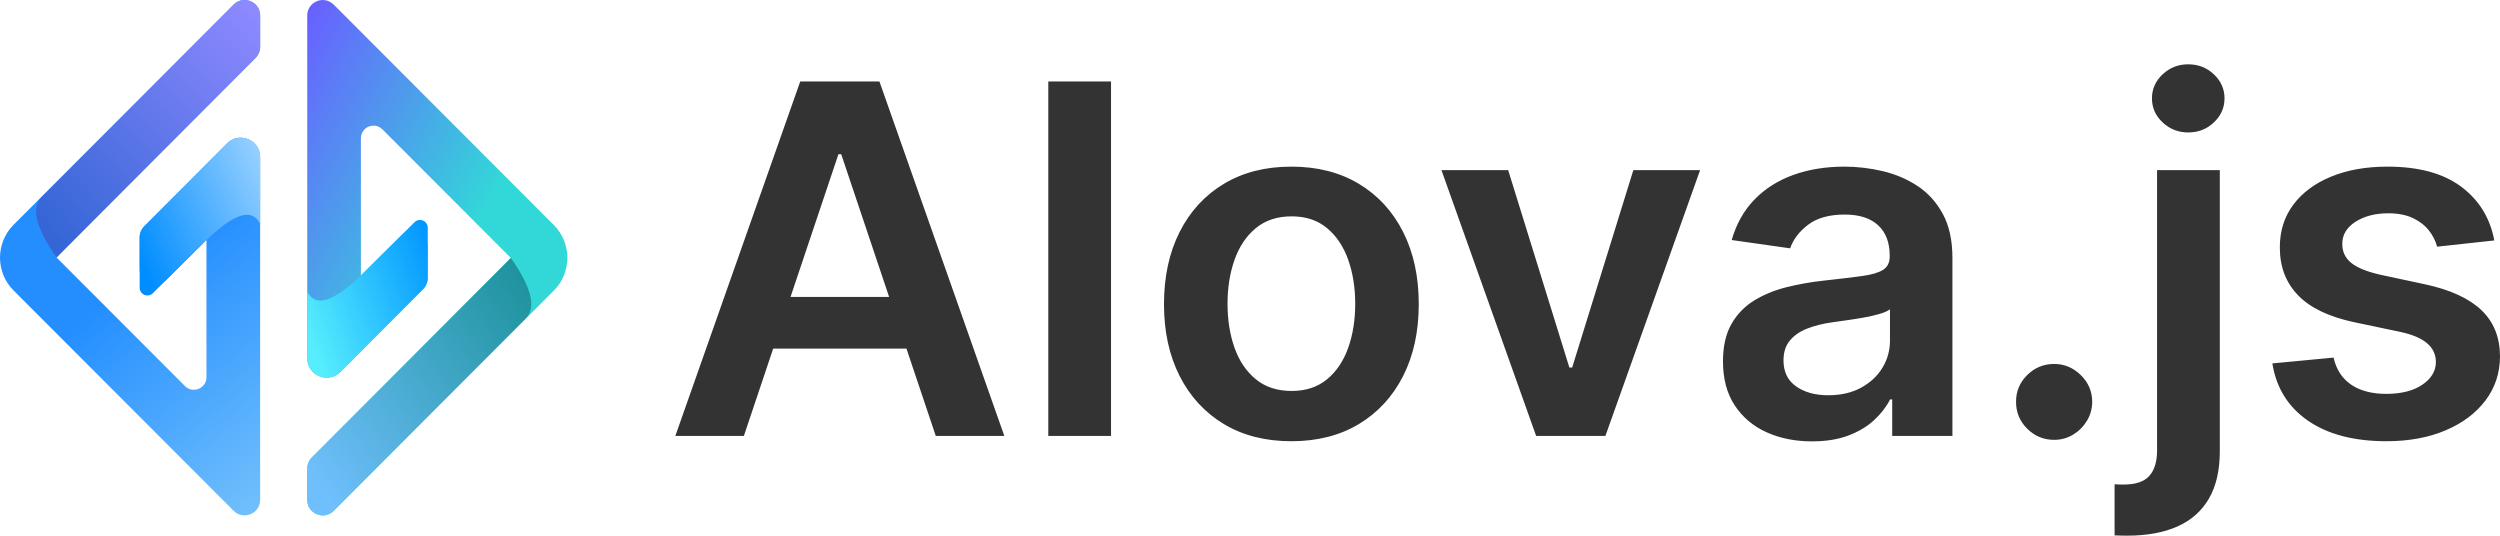
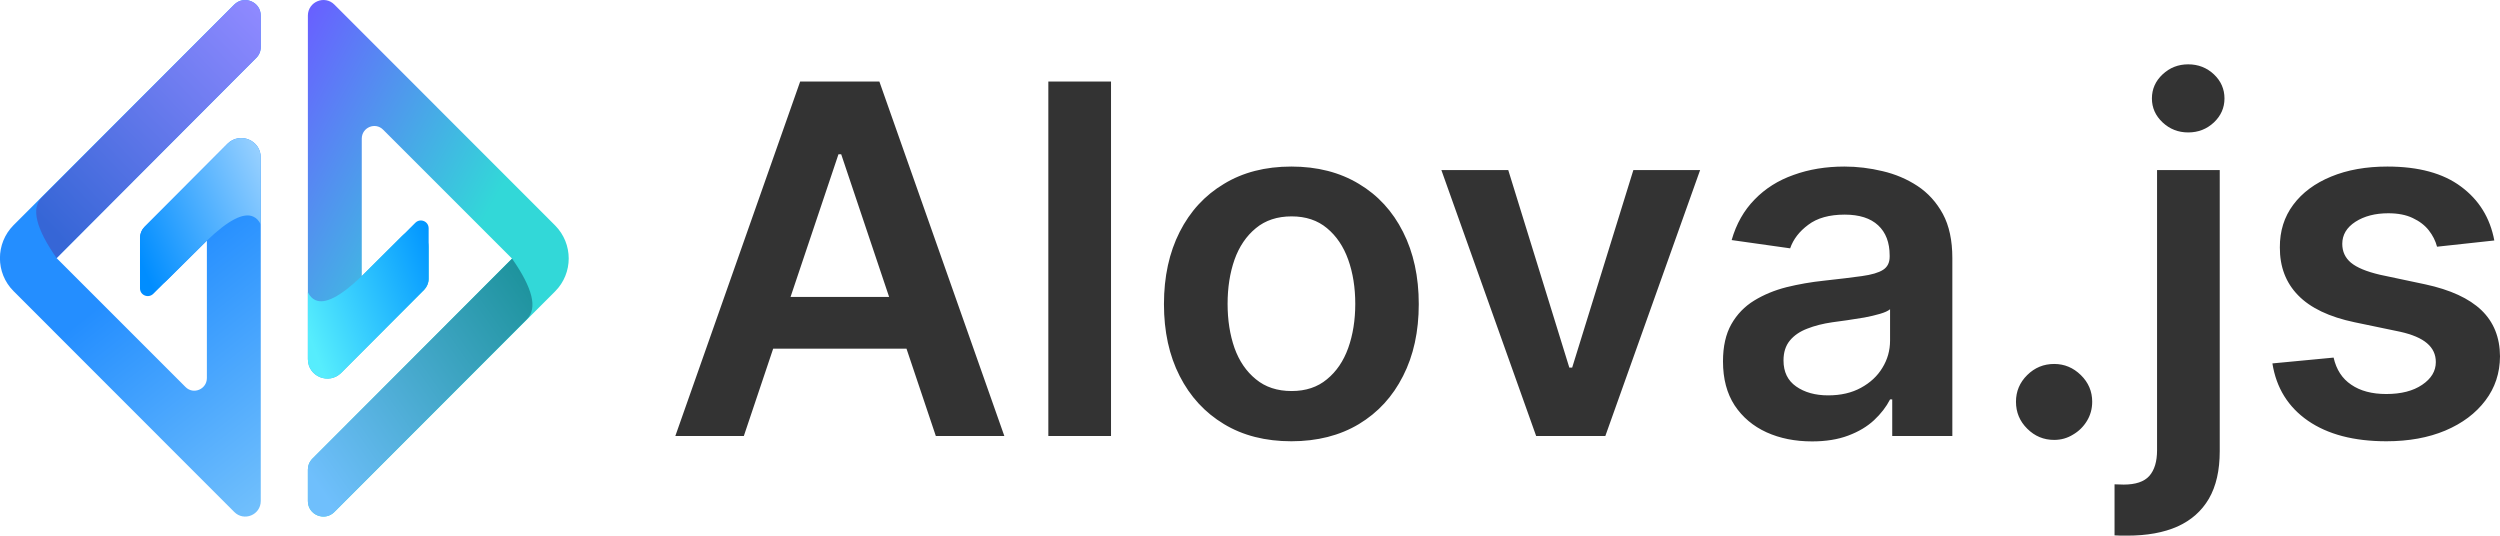
- <svg xmlns="http://www.w3.org/2000/svg" fill="none" version="1.1" width="141" height="30.211" viewBox="0 0 141 30.211">
+ <svg xmlns="http://www.w3.org/2000/svg" fill="none" width="1846.494" height="395.636" viewBox="0 0 1846.5 395.6">
  <defs>
-     <linearGradient x1="1" y1="0.976" x2="0.784" y2="0.432" id="master_svg0_441_8346">
-       <stop offset="0%" stop-color="#70BFFC" stop-opacity="1" />
-       <stop offset="100%" stop-color="#248EFF" stop-opacity="1" />
+     <linearGradient x1="1" y1=".976" x2=".784" y2=".432" id="a">
+       <stop offset="0%" stop-color="#70BFFC" />
+       <stop offset="100%" stop-color="#248EFF" />
    </linearGradient>
-     <linearGradient x1="1.093" y1="0.141" x2="0" y2="0.778" id="master_svg1_441_00814">
-       <stop offset="0%" stop-color="#9ED3FF" stop-opacity="1" />
-       <stop offset="100%" stop-color="#008DFF" stop-opacity="1" />
+     <linearGradient x1="1.093" y1=".141" x2="0" y2=".778" id="b">
+       <stop offset="0%" stop-color="#9ED3FF" />
+       <stop offset="100%" stop-color="#008DFF" />
    </linearGradient>
-     <linearGradient x1="0.937" y1="0" x2="0.094" y2="0.928" id="master_svg2_441_01590">
-       <stop offset="0%" stop-color="#8E89FF" stop-opacity="1" />
-       <stop offset="99.286%" stop-color="#3666D6" stop-opacity="1" />
+     <linearGradient x1=".937" x2=".094" y2=".928" id="c">
+       <stop offset="0%" stop-color="#8E89FF" />
+       <stop offset="99.286%" stop-color="#3666D6" />
    </linearGradient>
-     <linearGradient x1="1" y1="0.967" x2="0.495" y2="0.419" id="master_svg3_441_03278">
-       <stop offset="0%" stop-color="#6861FF" stop-opacity="1" />
-       <stop offset="100%" stop-color="#32D8D8" stop-opacity="1" />
+     <linearGradient x1="1" y1=".967" x2=".495" y2=".419" id="d">
+       <stop offset="0%" stop-color="#6861FF" />
+       <stop offset="100%" stop-color="#32D8D8" />
    </linearGradient>
-     <linearGradient x1="1" y1="0.298" x2="-0.079" y2="0.83" id="master_svg4_443_1587">
-       <stop offset="0%" stop-color="#56EDFD" stop-opacity="1" />
-       <stop offset="100%" stop-color="#0094FF" stop-opacity="1" />
+     <linearGradient x1="1" y1=".298" x2="-.079" y2=".83" id="e">
+       <stop offset="0%" stop-color="#56EDFD" />
+       <stop offset="100%" stop-color="#0094FF" />
    </linearGradient>
-     <linearGradient x1="0" y1="0.975" x2="1" y2="0.176" id="master_svg5_441_9816">
-       <stop offset="0%" stop-color="#1A9199" stop-opacity="1" />
-       <stop offset="100%" stop-color="#6FBFFC" stop-opacity="1" />
+     <linearGradient y1=".975" x2="1" y2=".176" id="f">
+       <stop offset="0%" stop-color="#1A9199" />
+       <stop offset="100%" stop-color="#6FBFFC" />
    </linearGradient>
  </defs>
+   <path d="M106.7 167.6l61.3-61.4c9.1-9.1 24.6-2.7 24.6 10.1V370c0 10.3-12.4 15.4-19.6 8.1L10 215c-13.4-13.4-13.4-35.2 0-48.7L173 3.4c7.2-7.2 19.6-2.1 19.6 8.1v23.2c0 3.1-1.2 6-3.4 8.1L41.8 190.6l95.2 95.2c5.8 5.9 15.8 1.7 15.8-6.6V177.7L123 207.3c-7.3 7.2-19.6 2.1-19.6-8.1v-23.5c0-3.1 1.2-6 3.3-8.1z" fill-rule="evenodd" fill="url(#a)" />
+   <path d="M103.4 213c0 5 6.1 7.6 9.8 4l39.6-39.3q23.6-22.7 34.3-17.7 3.4 1.5 5.5 5.7v-49.4c0-12.8-15.5-19.2-24.6-10.1l-61.3 61.4c-2.1 2.1-3.3 5-3.3 8.1V213z" fill="url(#b)" />
+   <path d="M30.8 145.9q-11.9 11.9 11 44.7L189.2 42.8c2.2-2.1 3.4-5 3.4-8.1V11.5c0-10.2-12.4-15.3-19.6-8.1L30.8 145.9z" fill="url(#c)" />
  <g>
-     <g>
-       <g>
-         <g>
-           <path d="M8.132,12.767L12.805,8.088C13.494,7.399,14.672,7.886,14.672,8.861L14.672,28.193C14.672,28.972,13.73,29.362,13.179,28.811L0.767,16.384C-0.256,15.359,-0.256,13.699,0.768,12.674L13.179,0.258C13.73,-0.293,14.672,0.097,14.672,0.877L14.672,2.645C14.672,2.877,14.581,3.099,14.417,3.263L3.187,14.52L10.432,21.774C10.879,22.222,11.645,21.905,11.645,21.272L11.645,13.536L9.367,15.797C8.815,16.345,7.876,15.954,7.876,15.177L7.876,13.386C7.876,13.154,7.968,12.931,8.132,12.767Z" fill-rule="evenodd" fill="url(#master_svg0_441_8346)" fill-opacity="1" />
-         </g>
-         <g>
-           <path d="M7.876,16.227C7.876,16.616,8.345,16.811,8.621,16.537L11.645,13.536Q13.44,11.806,14.257,12.185Q14.512,12.303,14.672,12.626L14.672,8.861C14.672,7.886,13.494,7.399,12.805,8.088L8.132,12.767C7.968,12.931,7.876,13.154,7.876,13.385L7.876,16.227Z" fill="url(#master_svg1_441_00814)" fill-opacity="1" />
-         </g>
-         <g>
-           <path d="M2.345,11.115Q1.437,12.024,3.187,14.52L14.417,3.263C14.581,3.099,14.672,2.877,14.672,2.645L14.672,0.879C14.672,0.099,13.729,-0.291,13.179,0.261L2.346,11.114L2.345,11.115Z" fill="url(#master_svg2_441_01590)" fill-opacity="1" />
-         </g>
-       </g>
-       <g transform="matrix(-1,0,0,-1,64,58.14066)">
-         <g>
-           <path d="M40.132,41.838L44.805,37.158C45.494,36.469,46.672,36.957,46.672,37.931L46.672,57.263C46.672,58.043,45.73,58.433,45.179,57.881L32.767,45.454C31.744,44.43,31.744,42.769,32.768,41.745L45.179,29.328C45.73,28.777,46.672,29.167,46.672,29.947L46.672,31.716C46.672,31.947,46.581,32.17,46.417,32.334L35.187,43.59L42.432,50.844C42.879,51.293,43.645,50.976,43.645,50.342L43.645,42.606L41.367,44.868C40.815,45.416,39.876,45.025,39.876,44.247L39.876,42.456C39.876,42.224,39.968,42.002,40.132,41.838Z" fill-rule="evenodd" fill="url(#master_svg3_441_03278)" fill-opacity="1" />
-         </g>
-         <g>
-           <path d="M39.876,45.297C39.876,45.686,40.345,45.882,40.621,45.608L43.645,42.606Q45.44,40.876,46.257,41.255Q46.512,41.373,46.672,41.697L46.672,37.931C46.672,36.957,45.494,36.469,44.805,37.158L40.132,41.838C39.968,42.002,39.876,42.224,39.876,42.456L39.876,45.297Z" fill="url(#master_svg4_443_1587)" fill-opacity="1" />
-         </g>
-         <g>
-           <path d="M34.345,40.185Q33.437,41.095,35.187,43.59L46.417,32.334C46.581,32.17,46.672,31.947,46.672,31.716L46.672,29.949C46.672,29.169,45.729,28.779,45.179,29.331L34.346,40.185L34.345,40.185Z" fill="url(#master_svg5_441_9816)" fill-opacity="1" />
-         </g>
-       </g>
-     </g>
-     <g>
-       <path d="M41.954,24.588L38.088,24.588L45.133,4.596L49.6,4.596L56.644,24.588L52.778,24.588L47.444,8.696L47.288,8.696L41.954,24.588ZM42.079,16.747L52.622,16.747L52.622,19.66L42.079,19.66L42.079,16.747ZM62.662,4.596L62.662,24.588L59.124,24.588L59.124,4.596L62.662,4.596ZM72.834,24.885Q70.639,24.885,69.027,23.917Q67.416,22.948,66.532,21.209Q65.649,19.469,65.649,17.154Q65.649,14.826,66.532,13.081Q67.416,11.335,69.027,10.367Q70.639,9.398,72.834,9.398Q75.028,9.398,76.64,10.367Q78.252,11.335,79.135,13.081Q80.018,14.826,80.018,17.154Q80.018,19.469,79.135,21.209Q78.252,22.948,76.64,23.917Q75.028,24.885,72.834,24.885ZM72.849,22.05Q74.048,22.05,74.845,21.392Q75.641,20.734,76.037,19.621Q76.434,18.508,76.434,17.138Q76.434,15.763,76.037,14.647Q75.641,13.53,74.845,12.866Q74.048,12.202,72.849,12.202Q71.635,12.202,70.83,12.866Q70.026,13.53,69.63,14.647Q69.233,15.763,69.233,17.138Q69.233,18.508,69.63,19.621Q70.026,20.734,70.83,21.392Q71.635,22.05,72.849,22.05ZM95.886,9.594L90.544,24.588L86.639,24.588L81.297,9.594L85.061,9.594L88.513,20.73L88.67,20.73L92.121,9.594L95.886,9.594ZM102.198,24.893Q100.769,24.893,99.632,24.378Q98.496,23.864,97.836,22.859Q97.176,21.855,97.176,20.379Q97.176,19.114,97.649,18.281Q98.121,17.448,98.932,16.95Q99.742,16.453,100.76,16.198Q101.778,15.943,102.869,15.826Q104.193,15.681,105.012,15.569Q105.831,15.457,106.205,15.219Q106.579,14.98,106.579,14.475L106.579,14.412Q106.579,13.311,105.928,12.706Q105.277,12.101,104.041,12.101Q102.743,12.101,101.987,12.669Q101.231,13.237,100.964,14.006L97.668,13.538Q98.059,12.171,98.958,11.248Q99.857,10.326,101.154,9.862Q102.452,9.398,104.025,9.398Q105.103,9.398,106.18,9.651Q107.257,9.904,108.146,10.488Q109.035,11.072,109.576,12.067Q110.117,13.063,110.117,14.553L110.117,24.588L106.72,24.588L106.72,22.526L106.602,22.526Q106.282,23.155,105.698,23.696Q105.115,24.237,104.244,24.565Q103.373,24.893,102.198,24.893ZM103.111,22.292Q104.178,22.292,104.959,21.869Q105.741,21.445,106.168,20.744Q106.595,20.043,106.595,19.207L106.595,17.442Q106.421,17.583,106.029,17.699Q105.638,17.815,105.147,17.904Q104.656,17.993,104.176,18.06Q103.697,18.128,103.346,18.177Q102.557,18.286,101.933,18.529Q101.309,18.772,100.949,19.206Q100.589,19.641,100.589,20.324Q100.589,21.294,101.301,21.793Q102.012,22.292,103.111,22.292ZM115.853,24.807Q114.967,24.807,114.334,24.178Q113.701,23.55,113.705,22.659Q113.701,21.781,114.334,21.154Q114.967,20.527,115.853,20.527Q116.716,20.527,117.356,21.154Q117.997,21.781,118.001,22.659Q117.997,23.251,117.699,23.739Q117.401,24.227,116.918,24.517Q116.435,24.807,115.853,24.807ZM121.659,9.594L125.197,9.594L125.197,25.447Q125.197,27.068,124.583,28.122Q123.969,29.176,122.804,29.694Q121.64,30.211,119.98,30.211Q119.793,30.211,119.623,30.207Q119.453,30.203,119.262,30.196L119.262,27.314Q119.41,27.322,119.525,27.325Q119.641,27.329,119.77,27.329Q120.789,27.329,121.224,26.838Q121.659,26.347,121.659,25.4L121.659,9.594ZM123.417,7.47Q122.575,7.47,121.973,6.905Q121.37,6.341,121.37,5.548Q121.37,4.756,121.973,4.191Q122.575,3.627,123.417,3.627Q124.262,3.627,124.862,4.191Q125.463,4.756,125.463,5.548Q125.463,6.341,124.862,6.905Q124.262,7.47,123.417,7.47ZM140.679,13.561L137.454,13.913Q137.322,13.418,136.983,12.99Q136.644,12.561,136.08,12.296Q135.516,12.03,134.698,12.03Q133.595,12.03,132.848,12.51Q132.101,12.989,132.105,13.756Q132.101,14.404,132.595,14.816Q133.089,15.228,134.229,15.49L136.783,16.037Q138.91,16.497,139.953,17.494Q140.996,18.491,141,20.098Q140.996,21.511,140.177,22.591Q139.358,23.671,137.917,24.278Q136.476,24.885,134.596,24.885Q131.845,24.885,130.168,23.725Q128.491,22.566,128.161,20.496L131.613,20.168Q131.843,21.179,132.608,21.697Q133.372,22.214,134.588,22.214Q135.852,22.214,136.616,21.7Q137.38,21.185,137.384,20.418Q137.38,19.778,136.886,19.357Q136.392,18.936,135.361,18.715L132.8,18.177Q130.646,17.724,129.613,16.657Q128.579,15.59,128.583,13.952Q128.579,12.565,129.343,11.544Q130.108,10.523,131.477,9.961Q132.847,9.398,134.651,9.398Q137.287,9.398,138.802,10.523Q140.318,11.648,140.679,13.561Z" fill="#333333" fill-opacity="1" />
-     </g>
+     <path d="M526.7 549.1l61.3-61.4c9.1-9 24.6-2.7 24.6 10.1v253.8c0 10.2-12.4 15.4-19.6 8.1L430 596.6c-13.4-13.5-13.4-35.3 0-48.7L593 385c7.2-7.3 19.6-2.2 19.6 8v23.3c0 3-1.2 5.9-3.4 8.1L461.8 572.1l95.2 95.2c5.8 5.9 15.8 1.7 15.8-6.6V559.2L543 588.9c-7.3 7.1-19.6 2.1-19.6-8.2v-23.5c0-3 1.2-5.9 3.3-8.1z" fill-rule="evenodd" fill="url(#d)" transform="rotate(180 420 381.548)" />
+     <path d="M523.4 594.5c0 5.1 6.1 7.7 9.8 4.1l39.6-39.4q23.6-22.7 34.3-17.7 3.4 1.5 5.5 5.8v-49.5c0-12.8-15.5-19.1-24.6-10.1l-61.3 61.4c-2.1 2.2-3.3 5.1-3.3 8.1v37.3z" fill="url(#e)" transform="rotate(180 420 381.548)" />
+     <path d="M450.8 527.4q-11.9 12 11 44.7l147.4-147.7c2.2-2.2 3.4-5.1 3.4-8.1V393c0-10.2-12.4-15.3-19.6-8L450.8 527.4z" fill="url(#f)" transform="rotate(180 420 381.548)" />
+   </g>
+   <g>
+     <path d="M549.4 322h-50.6L591 60.2h58.5L741.8 322h-50.6l-69.9-208.1h-2L549.4 322zm1.6-102.7h138.1v38.2H551v-38.2zM820.6 60.2V322h-46.3V60.2h46.3zm133.2 265.7q-28.8 0-49.8-12.7-21.1-12.7-32.7-35.5-11.6-22.7-11.6-53.1 0-30.4 11.6-53.3t32.7-35.5q21-12.8 49.8-12.8 28.7 0 49.9 12.8 21.1 12.6 32.6 35.5 11.6 22.9 11.6 53.3t-11.6 53.1q-11.5 22.8-32.6 35.5-21.2 12.7-49.9 12.7zm.2-37.1q15.7 0 26.1-8.7 10.5-8.6 15.7-23.1 5.2-14.6 5.2-32.6t-5.2-32.6q-5.2-14.6-15.7-23.3-10.4-8.7-26.1-8.7-15.9 0-26.4 8.7-10.6 8.7-15.8 23.3-5.1 14.6-5.1 32.6t5.1 32.6q5.2 14.5 15.8 23.1 10.5 8.7 26.4 8.7zm301.7-163.2l-70 196.4h-51.1l-70-196.4h49.4l45.1 145.9h2.1l45.2-145.9h49.3zm82.7 200.4q-18.8 0-33.6-6.7-14.9-6.8-23.6-19.9-8.6-13.2-8.6-32.5 0-16.6 6.2-27.5 6.2-10.9 16.8-17.4 10.6-6.5 23.9-9.9 13.4-3.3 27.6-4.8 17.4-1.9 28.1-3.4 10.8-1.5 15.6-4.6 4.9-3.1 4.9-9.7v-.9q0-14.4-8.5-22.3t-24.7-7.9q-17 0-26.9 7.5-9.9 7.3-13.4 17.4l-43.2-6.1q5.1-17.9 17-30 11.7-12.1 28.7-18.1 17-6.2 37.6-6.2 14.1 0 28.2 3.4 14.1 3.3 25.7 10.9 11.7 7.7 18.8 20.7 7 13 7 32.6V322h-44.4v-27h-1.6q-4.2 8.2-11.8 15.3-7.6 7.1-19.1 11.4-11.4 4.3-26.7 4.3zm11.9-34q14 0 24.2-5.6 10.3-5.6 15.8-14.7 5.7-9.2 5.7-20.2v-23.1q-2.3 1.9-7.5 3.4-5.1 1.5-11.5 2.7l-12.7 2-10.9 1.5q-10.4 1.5-18.5 4.7-8.2 3.1-12.9 8.8-4.7 5.7-4.7 14.7 0 12.7 9.3 19.2 9.4 6.6 23.7 6.6zm166.9 32.9q-11.6 0-19.9-8.3-8.3-8.2-8.3-19.9 0-11.5 8.3-19.7t19.9-8.2q11.3 0 19.7 8.2 8.4 8.2 8.4 19.7 0 7.8-3.9 14.2-3.9 6.4-10.3 10.1-6.3 3.9-13.9 3.9zm76-199.3h46.3v207.6q0 21.3-8 35.1-8 13.7-23.3 20.6-15.2 6.7-37 6.7h-4.7l-4.7-.2v-37.7l3.5.1 3.2.1q13.3 0 19-6.4 5.7-6.5 5.7-18.9v-207zm23-27.8q-11 0-18.9-7.4-7.9-7.4-7.9-17.7 0-10.4 7.9-17.8t18.9-7.4q11.1 0 19 7.4 7.8 7.4 7.8 17.8 0 10.3-7.8 17.7-7.9 7.4-19 7.4zm226.1 79.8l-42.3 4.6q-1.7-6.5-6.1-12.1-4.4-5.6-11.9-9.1-7.3-3.5-18-3.5-14.5 0-24.3 6.3-9.7 6.3-9.7 16.3 0 8.5 6.4 13.9 6.5 5.4 21.4 8.9l33.5 7.1q27.8 6 41.5 19.1 13.6 13.1 13.7 34.1-.1 18.5-10.8 32.6-10.7 14.2-29.6 22.2-18.8 7.9-43.5 7.9-36 0-58-15.2-21.9-15.2-26.2-42.3l45.2-4.3q3 13.3 13 20 10 6.9 25.9 6.9 16.5 0 26.5-6.8 10.1-6.8 10.1-16.8 0-8.4-6.5-13.9-6.4-5.5-19.9-8.5l-33.6-7q-28.1-5.9-41.7-19.9-13.6-13.9-13.5-35.4-.1-18.1 9.9-31.5 10-13.4 28-20.8 17.9-7.4 41.5-7.4 34.6 0 54.4 14.8 19.9 14.7 24.6 39.8z" fill="#333" />
  </g>
</svg>
